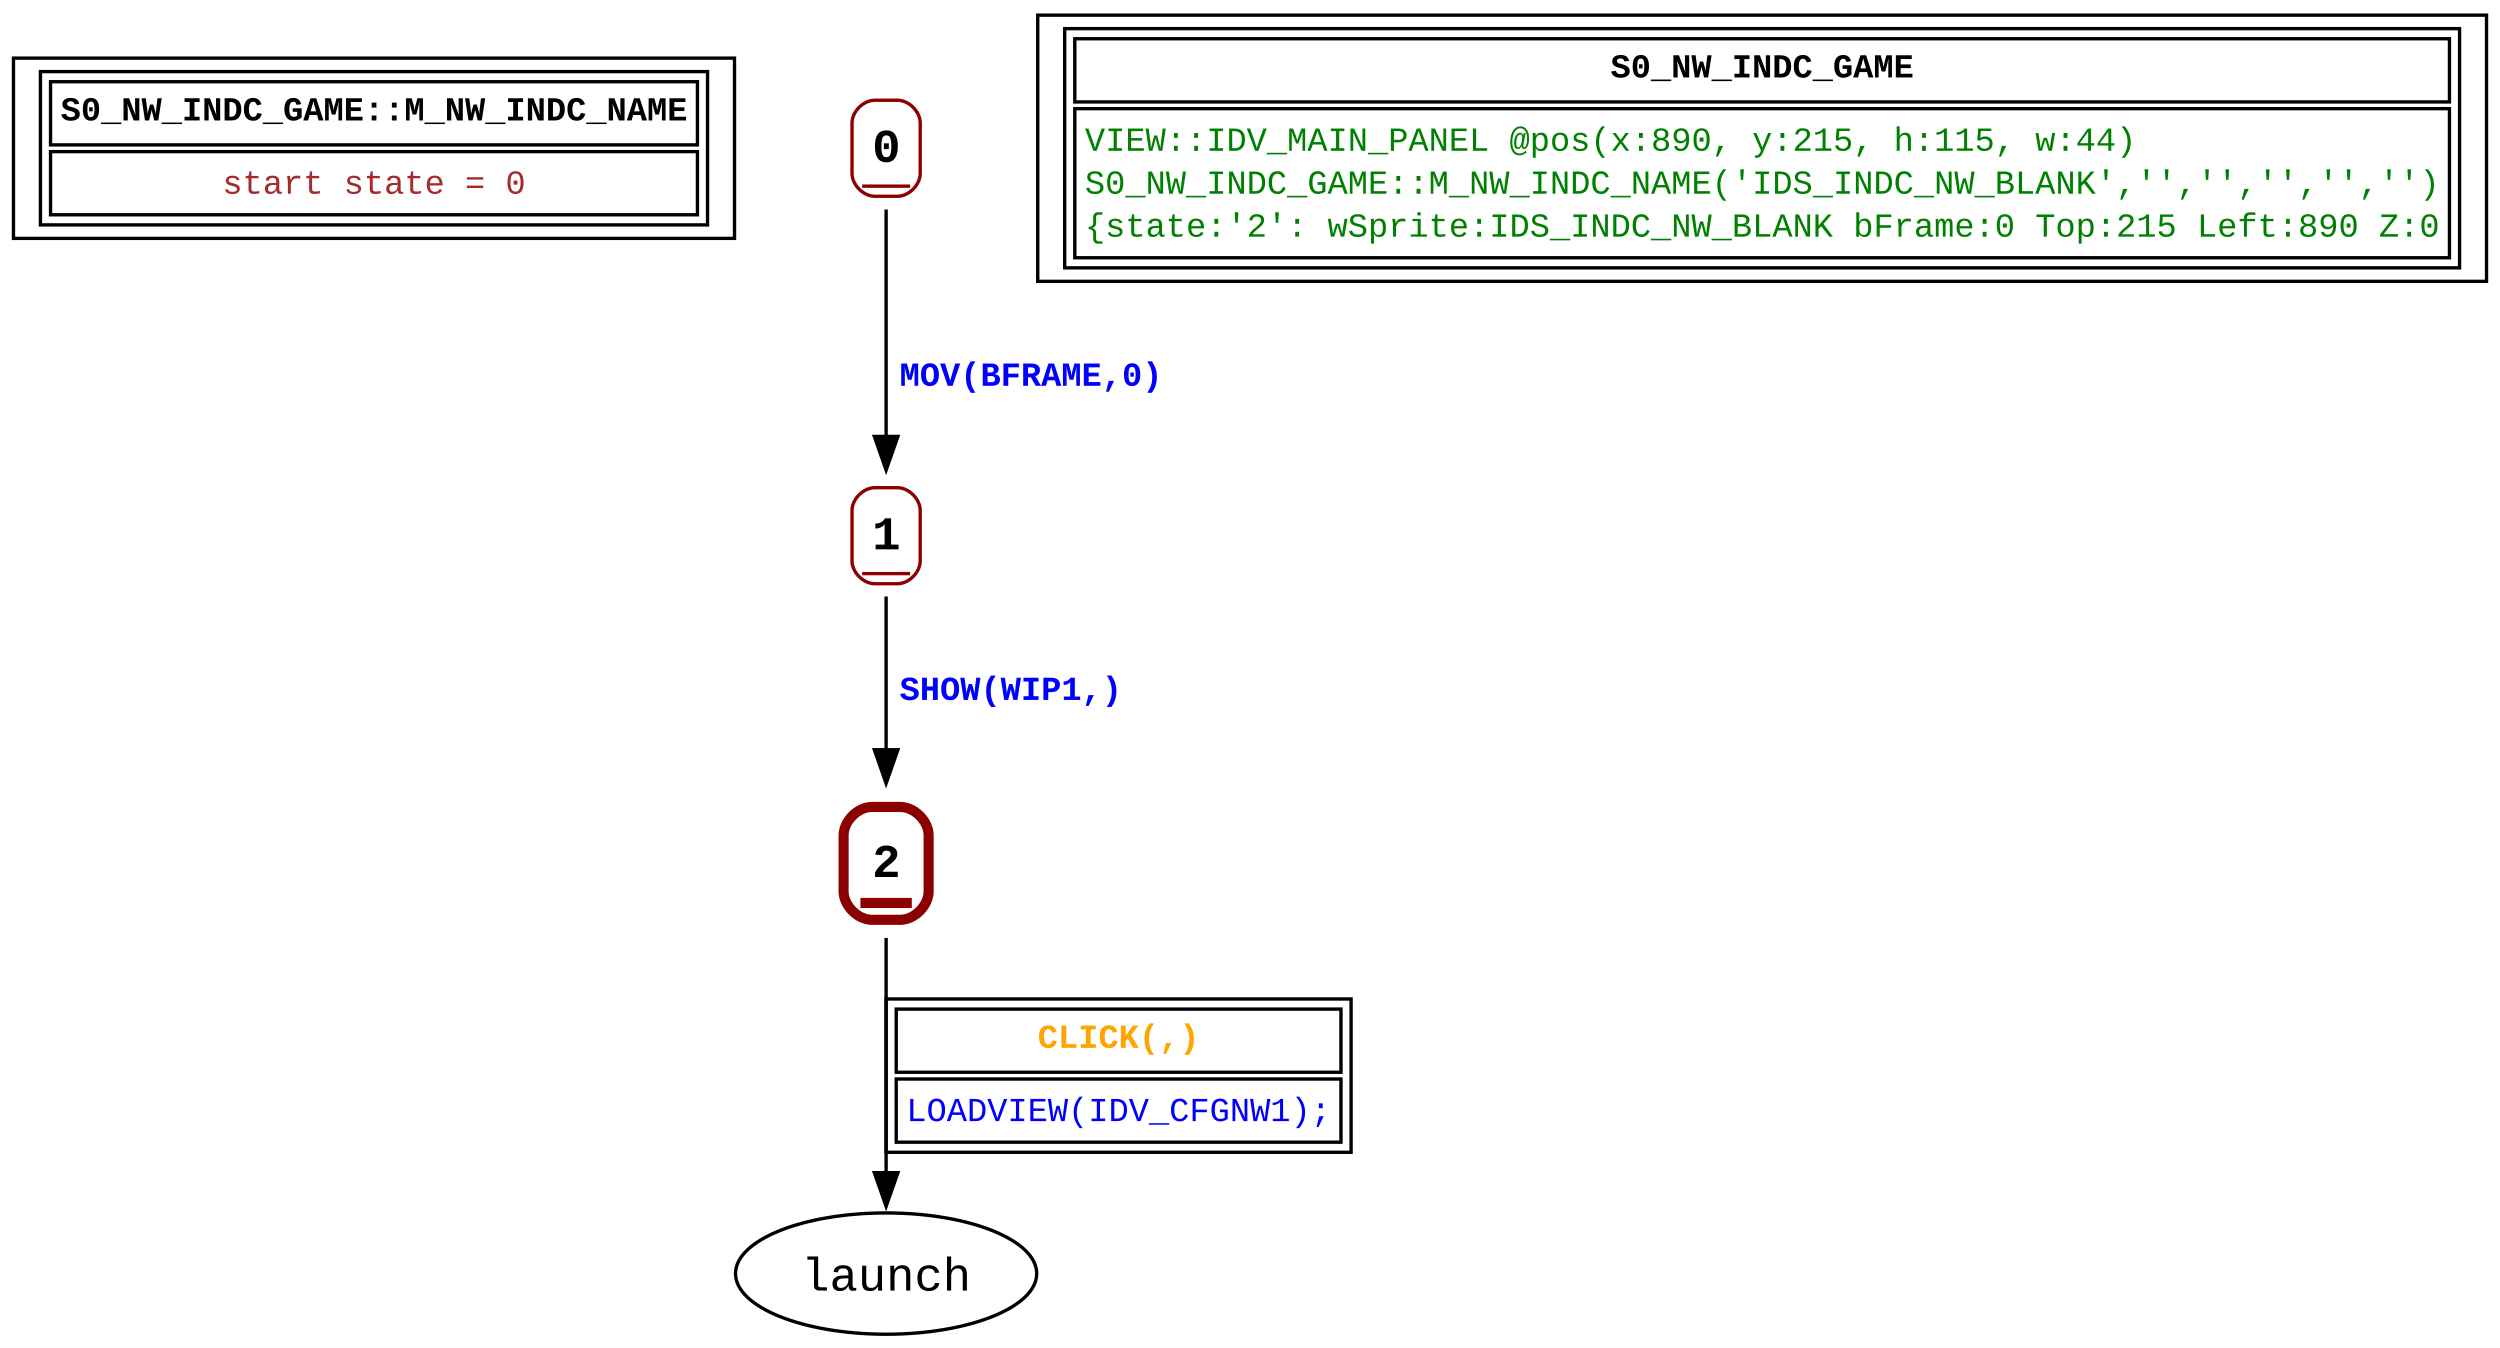
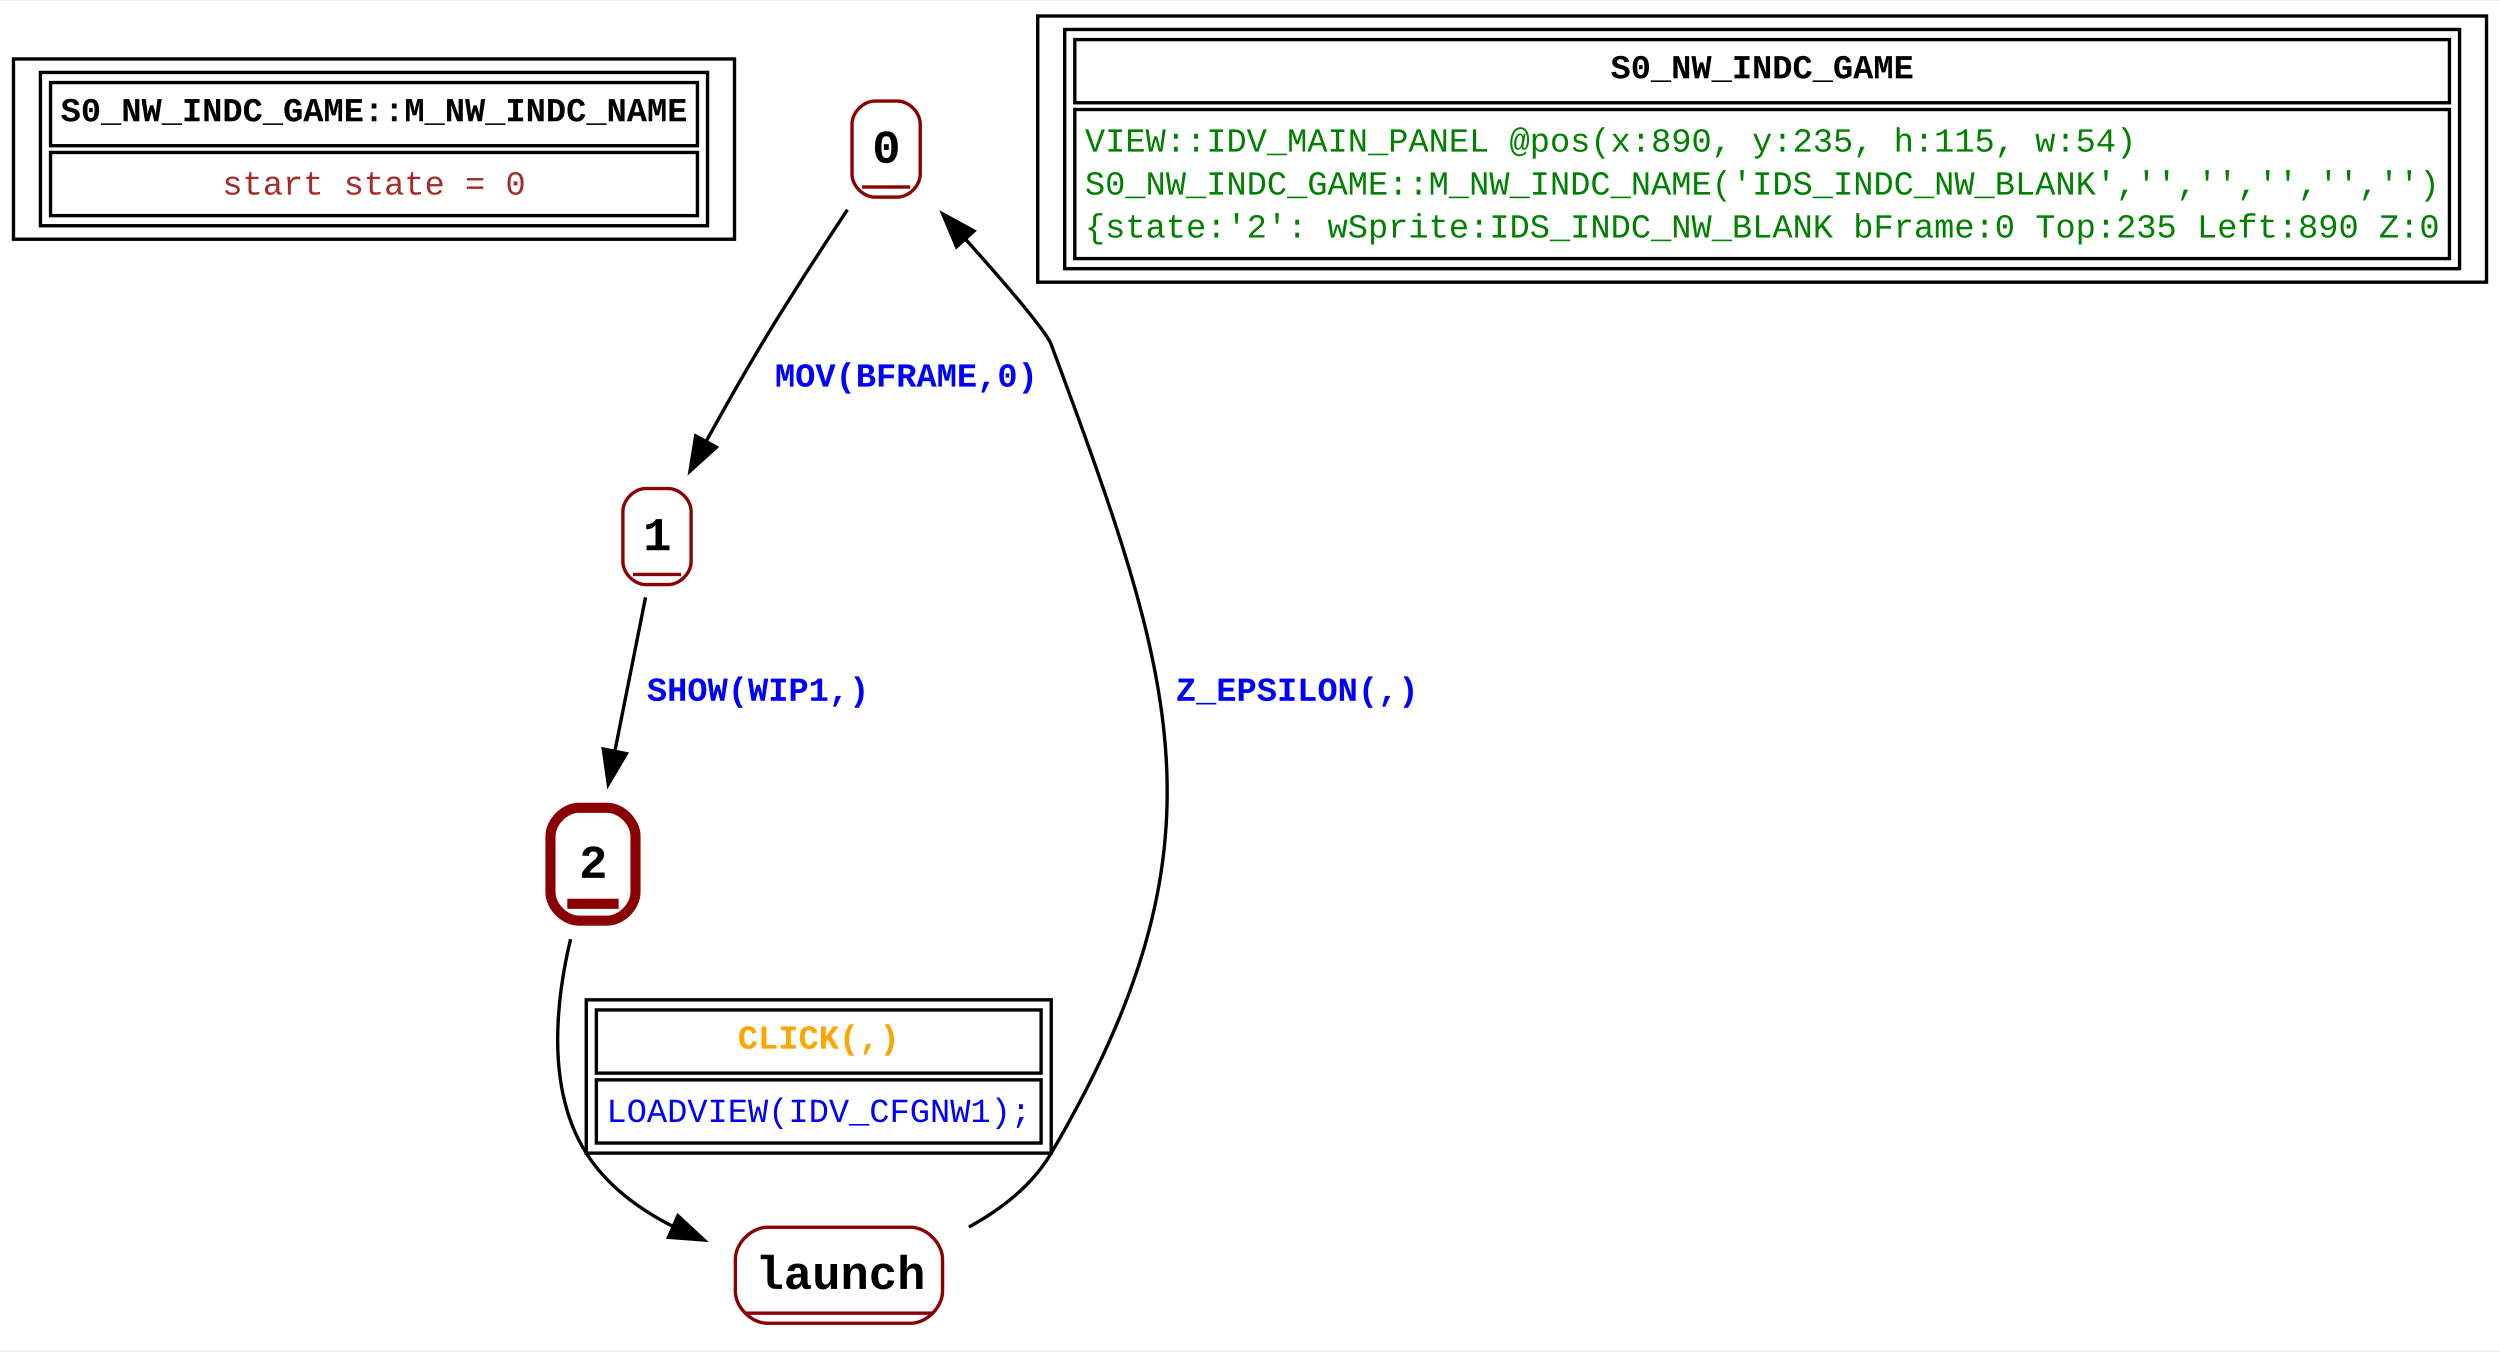
- <svg xmlns="http://www.w3.org/2000/svg" width="742pt" height="400pt" viewBox="0.00 0.00 742.00 400.00">
-   <g id="graph0" class="graph" transform="scale(1 1) rotate(0) translate(4 396)">
-     <polygon fill="white" stroke="none" points="-4,4 -4,-396 738,-396 738,4 -4,4" />
+ <svg xmlns="http://www.w3.org/2000/svg" width="742pt" height="401pt" viewBox="0.00 0.00 742.00 400.50">
+   <g id="graph0" class="graph" transform="scale(1 1) rotate(0) translate(4 396.5)">
+     <polygon fill="white" stroke="none" points="-4,4 -4,-396.5 738,-396.5 738,4 -4,4" />
    <g id="node1" class="node">
-       <polygon fill="none" stroke="black" points="0,-325.25 0,-378.75 214,-378.75 214,-325.25 0,-325.25" />
-       <polygon fill="none" stroke="black" points="11,-353 11,-371.75 203,-371.75 203,-353 11,-353" />
-       <text text-anchor="start" x="14" y="-360.25" font-family="Courier New" font-weight="bold" font-size="10.00">S0_NW_INDC_GAME::M_NW_INDC_NAME</text>
-       <polygon fill="none" stroke="black" points="11,-332.25 11,-351 203,-351 203,-332.25 11,-332.25" />
-       <text text-anchor="start" x="62" y="-338.5" font-family="Courier New" font-size="10.00" fill="brown">start state = 0</text>
-       <polygon fill="none" stroke="black" points="8,-329.25 8,-374.75 206,-374.75 206,-329.25 8,-329.25" />
+       <polygon fill="none" stroke="black" points="0,-325.75 0,-379.25 214,-379.25 214,-325.75 0,-325.75" />
+       <polygon fill="none" stroke="black" points="11,-353.5 11,-372.25 203,-372.25 203,-353.5 11,-353.5" />
+       <text text-anchor="start" x="14" y="-360.75" font-family="Courier New" font-weight="bold" font-size="10.00">S0_NW_INDC_GAME::M_NW_INDC_NAME</text>
+       <polygon fill="none" stroke="black" points="11,-332.75 11,-351.5 203,-351.5 203,-332.75 11,-332.75" />
+       <text text-anchor="start" x="62" y="-339" font-family="Courier New" font-size="10.00" fill="brown">start state = 0</text>
+       <polygon fill="none" stroke="black" points="8,-329.75 8,-375.25 206,-375.25 206,-329.75 8,-329.75" />
    </g>
    <g id="node2" class="node">
-       <polyline fill="none" stroke="darkred" points="251.88,-340.75 266.12,-340.75" />
-       <text text-anchor="start" x="254.88" y="-347.95" font-family="Courier New" font-weight="bold" font-size="14.00">0</text>
-       <path fill="none" stroke="darkred" d="M255.62,-337.75C255.62,-337.75 262.38,-337.75 262.38,-337.75 265.75,-337.75 269.12,-341.12 269.12,-344.5 269.12,-344.5 269.12,-359.5 269.12,-359.5 269.12,-362.88 265.75,-366.25 262.38,-366.25 262.38,-366.25 255.62,-366.25 255.62,-366.25 252.25,-366.25 248.88,-362.88 248.88,-359.5 248.88,-359.5 248.88,-344.5 248.88,-344.5 248.88,-341.12 252.25,-337.75 255.62,-337.75" />
+       <polyline fill="none" stroke="darkred" points="251.88,-341.25 266.12,-341.25" />
+       <text text-anchor="start" x="254.88" y="-348.45" font-family="Courier New" font-weight="bold" font-size="14.00">0</text>
+       <path fill="none" stroke="darkred" d="M255.62,-338.25C255.62,-338.25 262.38,-338.25 262.38,-338.25 265.75,-338.25 269.12,-341.62 269.12,-345 269.12,-345 269.12,-360 269.12,-360 269.12,-363.38 265.75,-366.75 262.38,-366.75 262.38,-366.75 255.62,-366.75 255.62,-366.75 252.25,-366.75 248.88,-363.38 248.88,-360 248.88,-360 248.88,-345 248.88,-345 248.88,-341.62 252.25,-338.25 255.62,-338.25" />
    </g>
    <g id="node3" class="node">
-       <polyline fill="none" stroke="darkred" points="251.88,-225.75 266.12,-225.75" />
-       <text text-anchor="start" x="254.88" y="-232.95" font-family="Courier New" font-weight="bold" font-size="14.00">1</text>
-       <path fill="none" stroke="darkred" d="M255.62,-222.75C255.62,-222.75 262.38,-222.75 262.38,-222.75 265.75,-222.75 269.12,-226.12 269.12,-229.5 269.12,-229.5 269.12,-244.5 269.12,-244.5 269.12,-247.88 265.75,-251.25 262.38,-251.25 262.38,-251.25 255.62,-251.25 255.62,-251.25 252.25,-251.25 248.88,-247.88 248.88,-244.5 248.88,-244.5 248.88,-229.5 248.88,-229.5 248.88,-226.12 252.25,-222.75 255.62,-222.75" />
+       <polyline fill="none" stroke="darkred" points="183.88,-226.25 198.12,-226.25" />
+       <text text-anchor="start" x="186.88" y="-233.45" font-family="Courier New" font-weight="bold" font-size="14.00">1</text>
+       <path fill="none" stroke="darkred" d="M187.62,-223.25C187.62,-223.25 194.38,-223.25 194.38,-223.25 197.75,-223.25 201.12,-226.62 201.12,-230 201.12,-230 201.12,-245 201.12,-245 201.12,-248.38 197.75,-251.75 194.38,-251.75 194.38,-251.75 187.62,-251.75 187.62,-251.75 184.25,-251.75 180.88,-248.38 180.88,-245 180.88,-245 180.88,-230 180.88,-230 180.88,-226.62 184.25,-223.25 187.62,-223.25" />
    </g>
    <g id="edge1" class="edge">
-       <path fill="none" stroke="black" d="M259,-333.84C259,-315.9 259,-287.45 259,-266.2" />
-       <polygon fill="black" stroke="black" points="262.5,-266.47 259,-256.47 255.5,-266.47 262.5,-266.47" />
-       <text text-anchor="start" x="263" y="-281.5" font-family="Courier New" font-weight="bold" font-size="10.00" fill="blue">MOV(BFRAME,0)</text>
+       <path fill="none" stroke="black" d="M247.51,-334.49C240.04,-323.26 230.2,-308.16 222,-294.5 216.39,-285.15 210.53,-274.75 205.43,-265.47" />
+       <polygon fill="black" stroke="black" points="208.63,-264.03 200.78,-256.91 202.48,-267.37 208.63,-264.03" />
+       <text text-anchor="start" x="226" y="-282" font-family="Courier New" font-weight="bold" font-size="10.00" fill="blue">MOV(BFRAME,0)</text>
    </g>
    <g id="node4" class="node">
-       <polyline fill="none" stroke="darkred" stroke-width="3" points="251.38,-128 266.62,-128" />
-       <text text-anchor="start" x="254.88" y="-135.7" font-family="Courier New" font-weight="bold" font-size="14.00">2</text>
-       <path fill="none" stroke="darkred" stroke-width="3" d="M254.79,-123C254.79,-123 263.21,-123 263.21,-123 267.42,-123 271.62,-127.21 271.62,-131.42 271.62,-131.42 271.62,-148.08 271.62,-148.08 271.62,-152.29 267.42,-156.5 263.21,-156.5 263.21,-156.5 254.79,-156.5 254.79,-156.5 250.58,-156.5 246.38,-152.29 246.38,-148.08 246.38,-148.08 246.38,-131.42 246.38,-131.42 246.38,-127.21 250.58,-123 254.79,-123" />
+       <polyline fill="none" stroke="darkred" stroke-width="3" points="164.38,-128.5 179.62,-128.5" />
+       <text text-anchor="start" x="167.88" y="-136.2" font-family="Courier New" font-weight="bold" font-size="14.00">2</text>
+       <path fill="none" stroke="darkred" stroke-width="3" d="M167.79,-123.5C167.79,-123.5 176.21,-123.5 176.21,-123.5 180.42,-123.5 184.62,-127.71 184.62,-131.92 184.62,-131.92 184.62,-148.58 184.62,-148.58 184.62,-152.79 180.42,-157 176.21,-157 176.21,-157 167.79,-157 167.79,-157 163.58,-157 159.38,-152.79 159.38,-148.58 159.38,-148.58 159.38,-131.92 159.38,-131.92 159.38,-127.71 163.58,-123.5 167.79,-123.5" />
    </g>
    <g id="edge2" class="edge">
-       <path fill="none" stroke="black" d="M259,-218.97C259,-206.26 259,-188.52 259,-173.14" />
-       <polygon fill="black" stroke="black" points="262.5,-173.48 259,-163.48 255.5,-173.48 262.5,-173.48" />
-       <text text-anchor="start" x="263" y="-188.25" font-family="Courier New" font-weight="bold" font-size="10.00" fill="blue">SHOW(WIP1,)</text>
+       <path fill="none" stroke="black" d="M187.6,-219.47C185.07,-206.76 181.53,-189.02 178.46,-173.64" />
+       <polygon fill="black" stroke="black" points="181.92,-173.07 176.53,-163.95 175.05,-174.44 181.92,-173.07" />
+       <text text-anchor="start" x="188" y="-188.75" font-family="Courier New" font-weight="bold" font-size="10.00" fill="blue">SHOW(WIP1,)</text>
    </g>
    <g id="node5" class="node">
-       <ellipse fill="none" stroke="black" cx="259" cy="-18" rx="44.7" ry="18" />
-       <text text-anchor="middle" x="259" y="-12.95" font-family="Courier New" font-size="14.00">launch</text>
+       <polyline fill="none" stroke="darkred" points="217.25,-7 272.75,-7" />
+       <text text-anchor="start" x="220.25" y="-14.2" font-family="Courier New" font-weight="bold" font-size="14.00">launch</text>
+       <path fill="none" stroke="darkred" d="M223.75,-4C223.75,-4 266.25,-4 266.25,-4 271,-4 275.75,-8.75 275.75,-13.5 275.75,-13.5 275.75,-23 275.75,-23 275.75,-27.75 271,-32.5 266.25,-32.5 266.25,-32.5 223.75,-32.5 223.75,-32.5 219,-32.5 214.25,-27.75 214.25,-23 214.25,-23 214.25,-13.5 214.25,-13.5 214.25,-8.75 219,-4 223.75,-4" />
    </g>
    <g id="edge3" class="edge">
-       <path fill="none" stroke="black" d="M259,-117.62C259,-98.22 259,-69.31 259,-47.8" />
-       <polygon fill="black" stroke="black" points="262.5,-47.94 259,-37.94 255.5,-47.94 262.5,-47.94" />
-       <polygon fill="none" stroke="black" points="262,-77.75 262,-96.5 394,-96.5 394,-77.75 262,-77.75" />
-       <text text-anchor="start" x="304" y="-85" font-family="Courier New" font-weight="bold" font-size="10.00" fill="orange">CLICK(,)</text>
-       <polygon fill="none" stroke="black" points="262,-57 262,-75.75 394,-75.75 394,-57 262,-57" />
-       <text text-anchor="start" x="265" y="-63.25" font-family="Courier New" font-size="10.00" fill="blue">LOADVIEW(IDV_CFGNW1);</text>
-       <polygon fill="none" stroke="black" points="259,-54 259,-99.5 397,-99.5 397,-54 259,-54" />
+       <path fill="none" stroke="black" d="M165.34,-118C160.96,-99.72 158.01,-73.39 170,-54.5 176.13,-44.84 185.69,-37.79 195.95,-32.64" />
+       <polygon fill="black" stroke="black" points="197.19,-35.92 204.96,-28.72 194.39,-29.5 197.19,-35.92" />
+       <polygon fill="none" stroke="black" points="173,-78.25 173,-97 305,-97 305,-78.25 173,-78.25" />
+       <text text-anchor="start" x="215" y="-85.5" font-family="Courier New" font-weight="bold" font-size="10.00" fill="orange">CLICK(,)</text>
+       <polygon fill="none" stroke="black" points="173,-57.5 173,-76.25 305,-76.25 305,-57.5 173,-57.5" />
+       <text text-anchor="start" x="176" y="-63.75" font-family="Courier New" font-size="10.00" fill="blue">LOADVIEW(IDV_CFGNW1);</text>
+       <polygon fill="none" stroke="black" points="170,-54.5 170,-100 308,-100 308,-54.5 170,-54.5" />
+     </g>
+     <g id="edge4" class="edge">
+       <path fill="none" stroke="black" d="M283.58,-32.58C293.23,-37.85 302.42,-44.99 308,-54.5 361.95,-146.51 345.08,-194.49 308,-294.5 306.55,-298.41 294.3,-312.66 282.42,-325.93" />
+       <polygon fill="black" stroke="black" points="279.9,-323.5 275.79,-333.26 285.09,-328.19 279.9,-323.5" />
+       <text text-anchor="start" x="345" y="-188.75" font-family="Courier New" font-weight="bold" font-size="10.00" fill="blue">Z_EPSILON(,)</text>
    </g>
    <g id="node6" class="node">
-       <polygon fill="none" stroke="black" points="304,-312.5 304,-391.5 734,-391.5 734,-312.5 304,-312.5" />
-       <polygon fill="none" stroke="black" points="315,-365.75 315,-384.5 723,-384.5 723,-365.75 315,-365.75" />
-       <text text-anchor="start" x="474" y="-373" font-family="Courier New" font-weight="bold" font-size="10.00">S0_NW_INDC_GAME</text>
-       <polygon fill="none" stroke="black" points="315,-319.5 315,-363.75 723,-363.75 723,-319.5 315,-319.5" />
-       <text text-anchor="start" x="318" y="-351.25" font-family="Courier New" font-size="10.00" fill="green">VIEW::IDV_MAIN_PANEL @pos(x:890, y:215, h:115, w:44)</text>
-       <text text-anchor="start" x="318" y="-338.5" font-family="Courier New" font-size="10.00" fill="green">S0_NW_INDC_GAME::M_NW_INDC_NAME('IDS_INDC_NW_BLANK','','','','','')</text>
-       <text text-anchor="start" x="318" y="-325.75" font-family="Courier New" font-size="10.00" fill="green">{state:'2': wSprite:IDS_INDC_NW_BLANK bFrame:0 Top:215 Left:890 Z:0</text>
-       <polygon fill="none" stroke="black" points="312,-316.5 312,-387.5 726,-387.5 726,-316.5 312,-316.5" />
+       <polygon fill="none" stroke="black" points="304,-313 304,-392 734,-392 734,-313 304,-313" />
+       <polygon fill="none" stroke="black" points="315,-366.25 315,-385 723,-385 723,-366.25 315,-366.25" />
+       <text text-anchor="start" x="474" y="-373.5" font-family="Courier New" font-weight="bold" font-size="10.00">S0_NW_INDC_GAME</text>
+       <polygon fill="none" stroke="black" points="315,-320 315,-364.25 723,-364.25 723,-320 315,-320" />
+       <text text-anchor="start" x="318" y="-351.75" font-family="Courier New" font-size="10.00" fill="green">VIEW::IDV_MAIN_PANEL @pos(x:890, y:235, h:115, w:54)</text>
+       <text text-anchor="start" x="318" y="-339" font-family="Courier New" font-size="10.00" fill="green">S0_NW_INDC_GAME::M_NW_INDC_NAME('IDS_INDC_NW_BLANK','','','','','')</text>
+       <text text-anchor="start" x="318" y="-326.25" font-family="Courier New" font-size="10.00" fill="green">{state:'2': wSprite:IDS_INDC_NW_BLANK bFrame:0 Top:235 Left:890 Z:0</text>
+       <polygon fill="none" stroke="black" points="312,-317 312,-388 726,-388 726,-317 312,-317" />
    </g>
  </g>
</svg>
